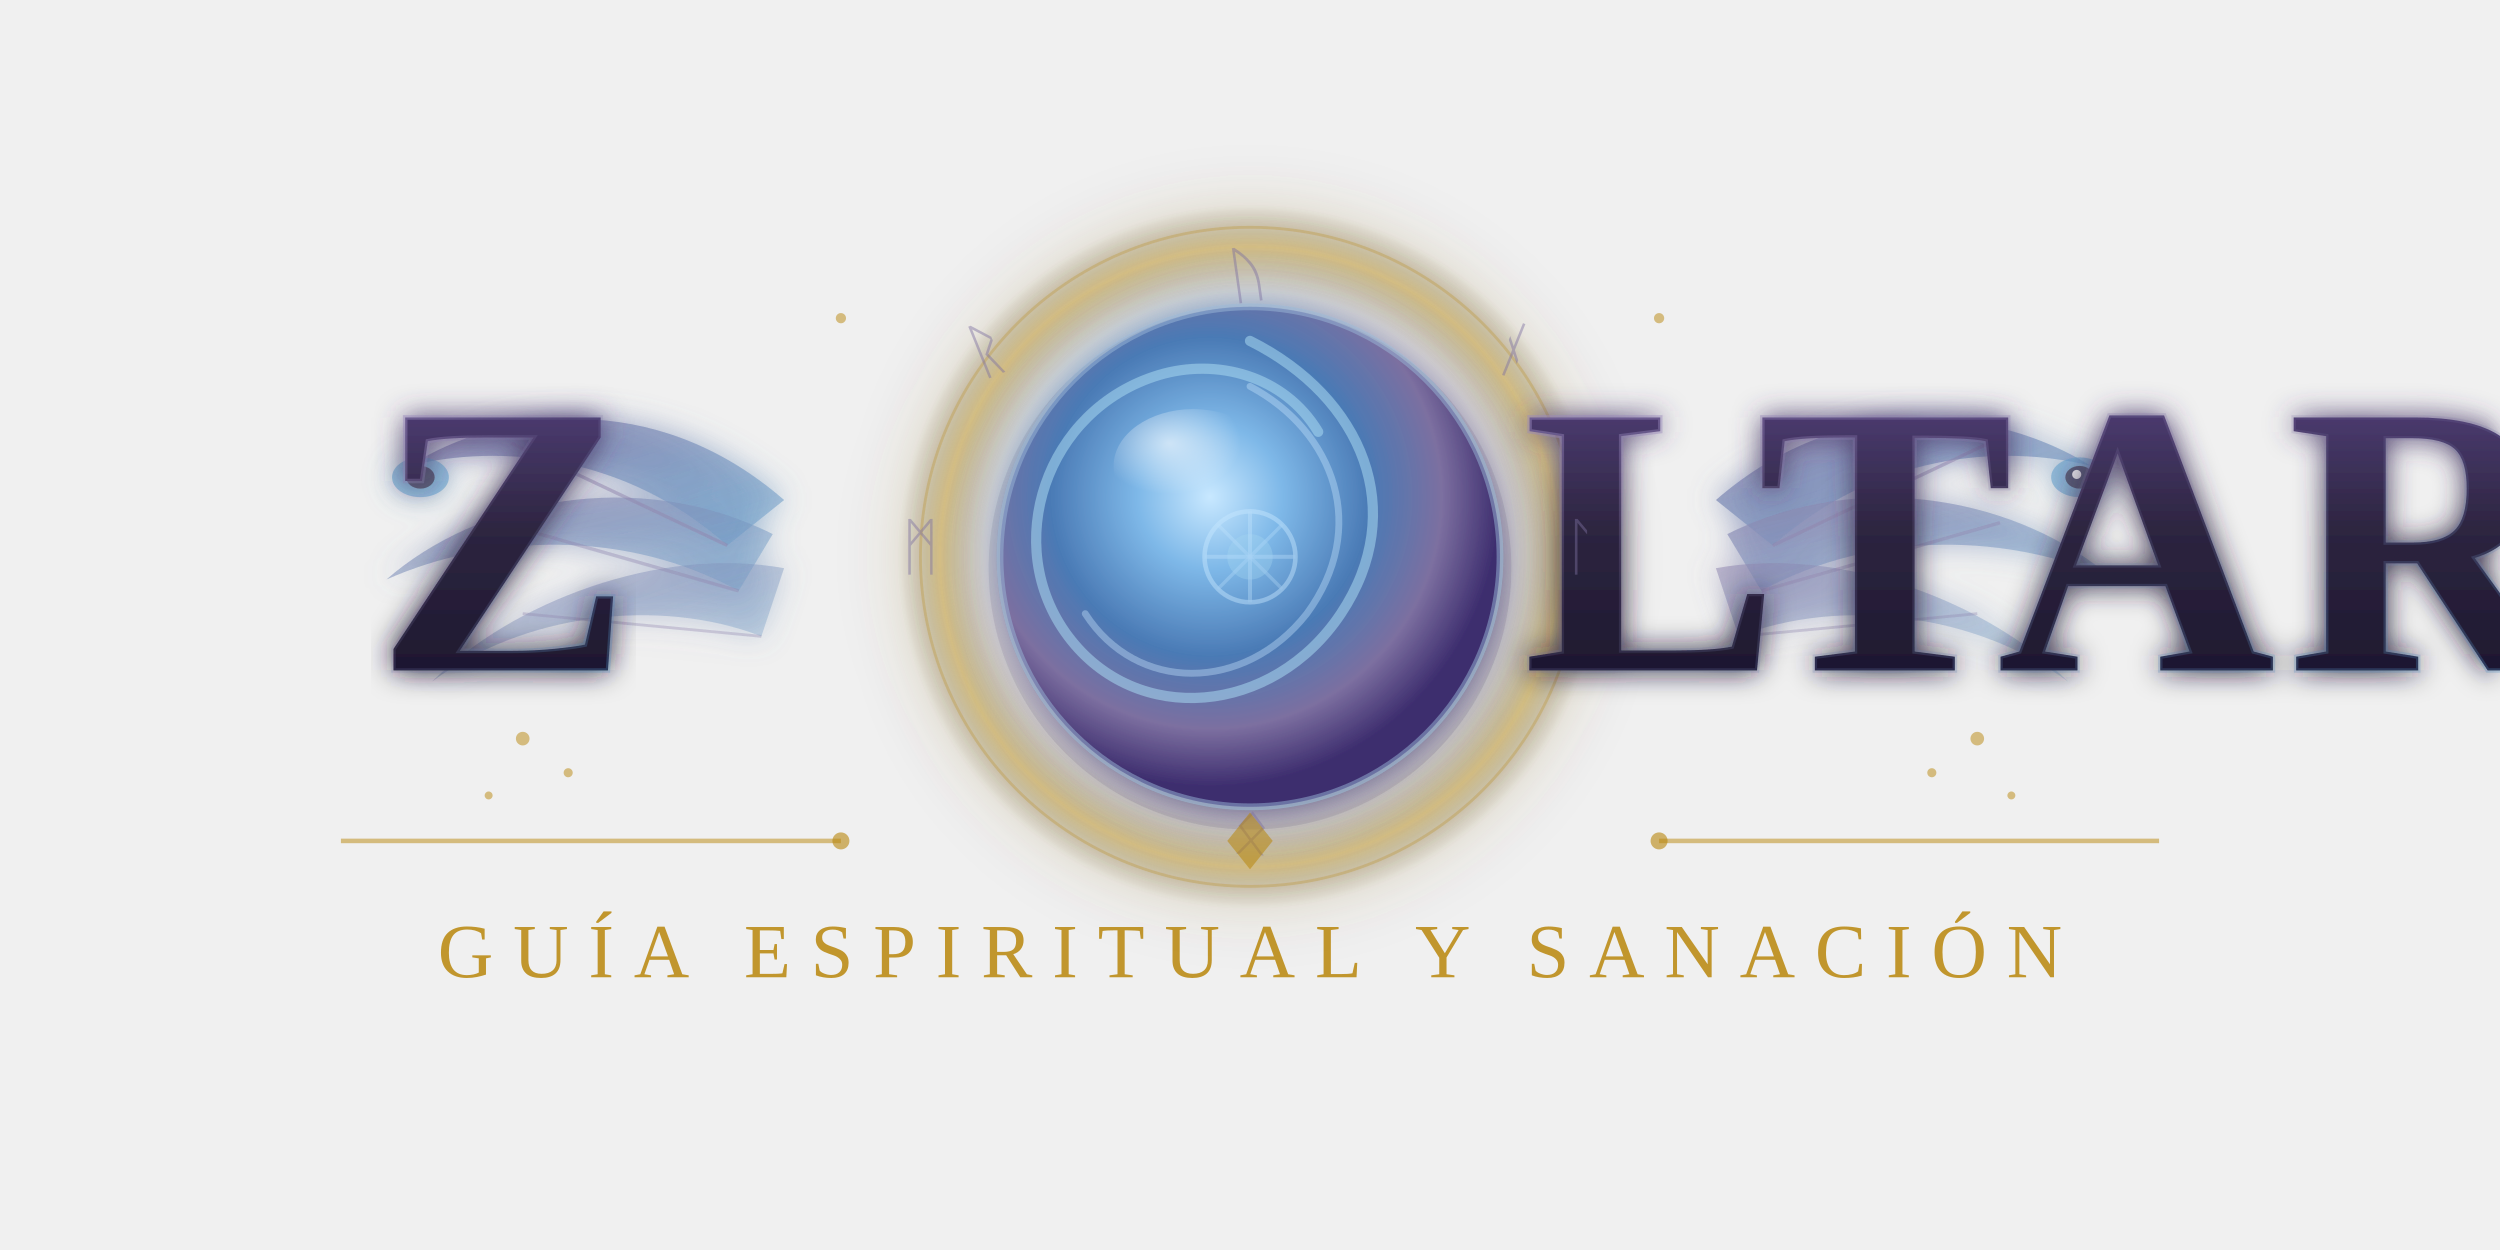
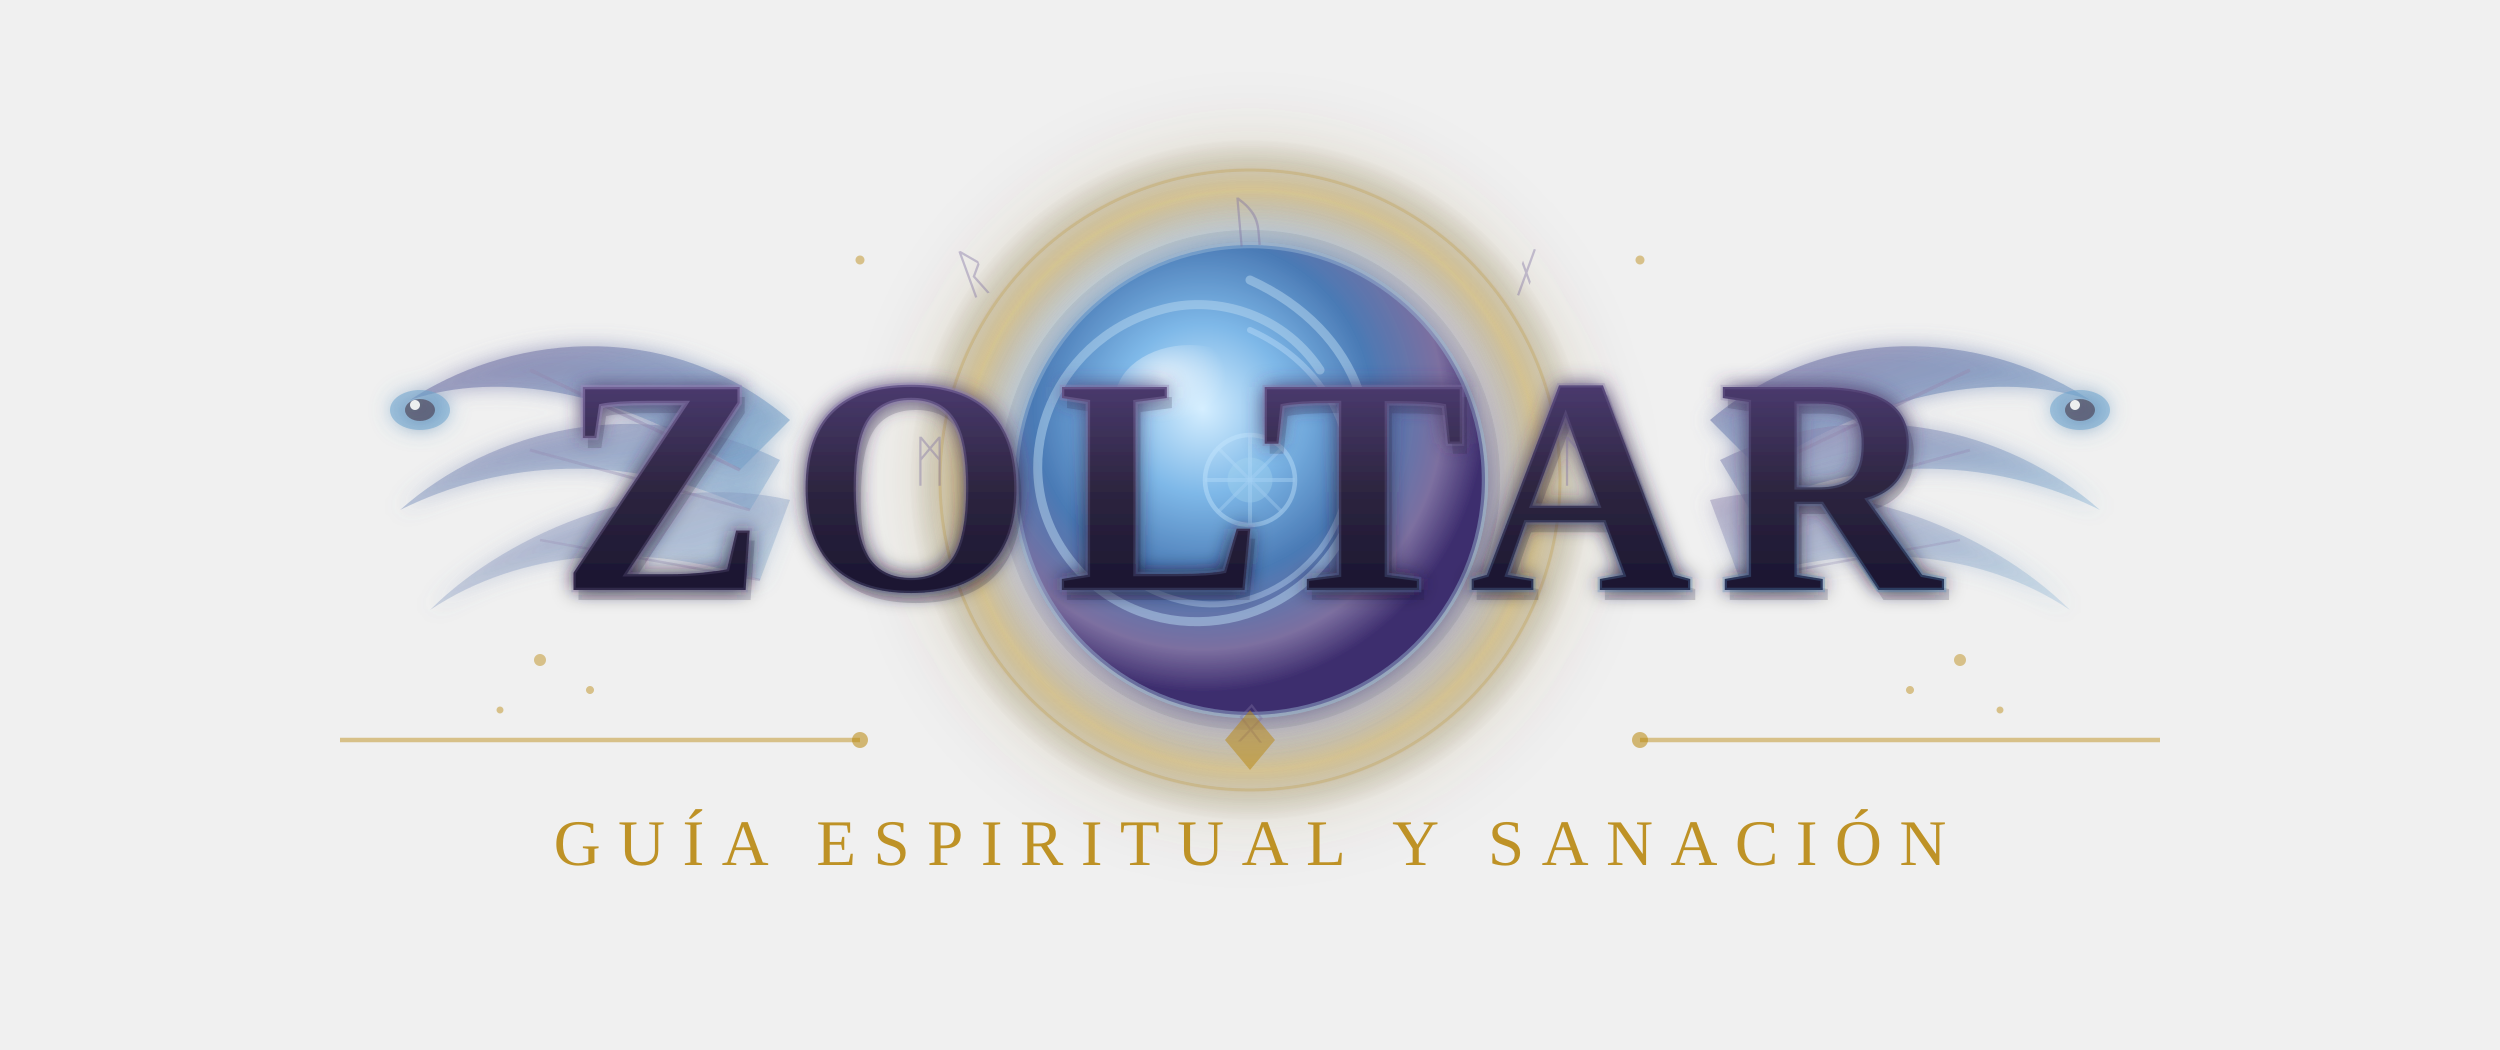
- <svg xmlns="http://www.w3.org/2000/svg" viewBox="0 0 440 220" width="440" height="220" role="img" aria-label="Zoltar — Guía Espiritual y Sanación">
+ <svg xmlns="http://www.w3.org/2000/svg" viewBox="0 0 500 210" role="img" aria-label="Zoltar — Guía Espiritual y Sanación">
  <defs>
-     <filter id="orbGlow" x="-50%" y="-50%" width="200%" height="200%">
-       <feGaussianBlur stdDeviation="4" result="blur" />
+     <filter id="orbGlow" x="-60%" y="-60%" width="220%" height="220%">
+       <feGaussianBlur stdDeviation="5" result="blur" />
      <feMerge>
        <feMergeNode in="blur" />
        <feMergeNode in="SourceGraphic" />
      </feMerge>
    </filter>
-     <filter id="textGlow" x="-10%" y="-30%" width="120%" height="160%">
-       <feGaussianBlur stdDeviation="2.5" result="blur" />
+     <filter id="softGlow" x="-20%" y="-40%" width="140%" height="180%">
+       <feGaussianBlur stdDeviation="2" result="blur" />
      <feMerge>
        <feMergeNode in="blur" />
        <feMergeNode in="SourceGraphic" />
      </feMerge>
    </filter>
-     <filter id="haloGlow" x="-40%" y="-40%" width="180%" height="180%">
-       <feGaussianBlur stdDeviation="6" result="blur" />
+     <filter id="haloGlow" x="-50%" y="-50%" width="200%" height="200%">
+       <feGaussianBlur stdDeviation="8" result="blur" />
      <feMerge>
        <feMergeNode in="blur" />
        <feMergeNode in="SourceGraphic" />
      </feMerge>
    </filter>
-     <radialGradient id="orbGrad" cx="42%" cy="38%" r="58%">
-       <stop offset="0%" stop-color="#c8e8ff" />
-       <stop offset="25%" stop-color="#7eb8e8" />
-       <stop offset="55%" stop-color="#4a7ab5" />
-       <stop offset="80%" stop-color="#7c6fa0" />
+     <radialGradient id="orbGrad" cx="40%" cy="35%" r="60%">
+       <stop offset="0%" stop-color="#d4eeff" />
+       <stop offset="30%" stop-color="#7eb8e8" />
+       <stop offset="60%" stop-color="#4a7ab5" />
+       <stop offset="85%" stop-color="#7c6fa0" />
      <stop offset="100%" stop-color="#3d2d6e" />
    </radialGradient>
-     <radialGradient id="orbShimmer" cx="35%" cy="30%" r="45%">
-       <stop offset="0%" stop-color="white" stop-opacity="0.6" />
+     <radialGradient id="orbShimmer" cx="32%" cy="28%" r="42%">
+       <stop offset="0%" stop-color="white" stop-opacity="0.65" />
      <stop offset="100%" stop-color="white" stop-opacity="0" />
    </radialGradient>
-     <radialGradient id="swirlGrad" cx="50%" cy="50%" r="50%">
-       <stop offset="0%" stop-color="#a8d8f0" stop-opacity="0.9" />
-       <stop offset="50%" stop-color="#7c6fa0" stop-opacity="0.6" />
-       <stop offset="100%" stop-color="#2d2540" stop-opacity="0.1" />
-     </radialGradient>
-     <radialGradient id="haloGrad" cx="50%" cy="50%" r="50%">
-       <stop offset="75%" stop-color="transparent" />
-       <stop offset="88%" stop-color="#b8860b" stop-opacity="0.35" />
+     <radialGradient id="haloRing" cx="50%" cy="50%" r="50%">
+       <stop offset="72%" stop-color="transparent" />
+       <stop offset="85%" stop-color="#b8860b" stop-opacity="0.3" />
      <stop offset="100%" stop-color="transparent" />
    </radialGradient>
-     <linearGradient id="letterGrad" x1="0%" y1="0%" x2="0%" y2="100%">
+     <linearGradient id="letterFill" x1="0%" y1="0%" x2="0%" y2="100%">
      <stop offset="0%" stop-color="#4a3a6e" />
-       <stop offset="45%" stop-color="#2d2540" />
-       <stop offset="100%" stop-color="#1e1830" />
+       <stop offset="50%" stop-color="#2d2540" />
+       <stop offset="100%" stop-color="#1a1530" />
    </linearGradient>
-     <linearGradient id="letterShimmer" x1="0%" y1="0%" x2="100%" y2="100%">
-       <stop offset="0%" stop-color="#9b8abf" stop-opacity="0.8" />
-       <stop offset="40%" stop-color="#7c6fa0" stop-opacity="0.3" />
-       <stop offset="100%" stop-color="#4a90c4" stop-opacity="0.5" />
+     <linearGradient id="letterEdge" x1="0%" y1="0%" x2="100%" y2="100%">
+       <stop offset="0%" stop-color="#9b8abf" stop-opacity="0.9" />
+       <stop offset="50%" stop-color="#7c6fa0" stop-opacity="0.4" />
+       <stop offset="100%" stop-color="#4a90c4" stop-opacity="0.6" />
    </linearGradient>
-     <linearGradient id="wingGrad" x1="0%" y1="0%" x2="100%" y2="100%">
-       <stop offset="0%" stop-color="#7c6fa0" stop-opacity="0.9" />
-       <stop offset="100%" stop-color="#4a90c4" stop-opacity="0.5" />
+     <linearGradient id="wingFill" x1="0%" y1="0%" x2="100%" y2="100%">
+       <stop offset="0%" stop-color="#7c6fa0" stop-opacity="0.85" />
+       <stop offset="100%" stop-color="#4a90c4" stop-opacity="0.45" />
    </linearGradient>
  </defs>
-   <circle cx="220" cy="98" r="62" fill="url(#haloGrad)" filter="url(#haloGlow)" />
-   <circle cx="220" cy="98" r="58" fill="none" stroke="#b8860b" stroke-width="0.5" stroke-opacity="0.25" />
-   <g opacity="0.82" filter="url(#textGlow)">
-     <path d="M 138 88 C 115 68, 88 72, 72 82 C 88 78, 110 80, 128 96 Z" fill="url(#wingGrad)" />
-     <path d="M 136 94 C 112 82, 84 88, 68 102 C 86 94, 110 93, 130 104 Z" fill="url(#wingGrad)" opacity="0.8" />
-     <path d="M 138 100 C 116 96, 90 106, 76 120 C 92 108, 116 105, 134 112 Z" fill="url(#wingGrad)" opacity="0.6" />
-     <ellipse cx="74" cy="84" rx="5" ry="3.5" fill="#4a90c4" opacity="0.6" />
-     <ellipse cx="74" cy="84" rx="2.5" ry="2" fill="#2d2540" opacity="0.8" />
-     <circle cx="73.5" cy="83.5" r="0.8" fill="white" opacity="0.9" />
-     <line x1="128" y1="96" x2="90" y2="78" stroke="#7c6fa0" stroke-width="0.6" stroke-opacity="0.5" />
-     <line x1="130" y1="104" x2="88" y2="92" stroke="#7c6fa0" stroke-width="0.6" stroke-opacity="0.4" />
-     <line x1="134" y1="112" x2="92" y2="108" stroke="#7c6fa0" stroke-width="0.5" stroke-opacity="0.35" />
+   <circle cx="250" cy="96" r="68" fill="url(#haloRing)" filter="url(#haloGlow)" />
+   <circle cx="250" cy="96" r="62" fill="none" stroke="#b8860b" stroke-width="0.6" stroke-opacity="0.2" />
+   <g opacity="0.8" filter="url(#softGlow)">
+     <path d="M158 84 C132 62,100 68, 82 80 C100 74,124 78,148 94 Z" fill="url(#wingFill)" />
+     <path d="M156 92 C128 78, 98 86, 80 102 C100 92,126 90,150 102 Z" fill="url(#wingFill)" opacity="0.75" />
+     <path d="M158 100 C132 94,102 106, 86 122 C104 110,128 108,152 116 Z" fill="url(#wingFill)" opacity="0.55" />
+     <ellipse cx="84" cy="82" rx="6" ry="4" fill="#4a90c4" opacity="0.55" />
+     <ellipse cx="84" cy="82" rx="3" ry="2.2" fill="#2d2540" opacity="0.75" />
+     <circle cx="83" cy="81" r="1" fill="white" opacity="0.9" />
+     <line x1="148" y1="94" x2="106" y2="74" stroke="#7c6fa0" stroke-width="0.7" stroke-opacity="0.45" />
+     <line x1="150" y1="102" x2="106" y2="90" stroke="#7c6fa0" stroke-width="0.6" stroke-opacity="0.35" />
+     <line x1="152" y1="116" x2="108" y2="108" stroke="#7c6fa0" stroke-width="0.5" stroke-opacity="0.3" />
  </g>
-   <g opacity="0.82" filter="url(#textGlow)">
-     <path d="M 302 88 C 325 68, 352 72, 368 82 C 352 78, 330 80, 312 96 Z" fill="url(#wingGrad)" />
-     <path d="M 304 94 C 328 82, 356 88, 372 102 C 354 94, 330 93, 310 104 Z" fill="url(#wingGrad)" opacity="0.8" />
-     <path d="M 302 100 C 324 96, 350 106, 364 120 C 348 108, 324 105, 306 112 Z" fill="url(#wingGrad)" opacity="0.6" />
-     <ellipse cx="366" cy="84" rx="5" ry="3.5" fill="#4a90c4" opacity="0.6" />
-     <ellipse cx="366" cy="84" rx="2.5" ry="2" fill="#2d2540" opacity="0.8" />
-     <circle cx="365.5" cy="83.5" r="0.8" fill="white" opacity="0.9" />
-     <line x1="312" y1="96" x2="350" y2="78" stroke="#7c6fa0" stroke-width="0.6" stroke-opacity="0.5" />
-     <line x1="310" y1="104" x2="352" y2="92" stroke="#7c6fa0" stroke-width="0.6" stroke-opacity="0.4" />
-     <line x1="306" y1="112" x2="348" y2="108" stroke="#7c6fa0" stroke-width="0.5" stroke-opacity="0.35" />
+   <g opacity="0.8" filter="url(#softGlow)">
+     <path d="M342 84 C368 62,400 68, 418 80 C400 74,376 78,352 94 Z" fill="url(#wingFill)" />
+     <path d="M344 92 C372 78, 402 86, 420 102 C400 92,374 90,350 102 Z" fill="url(#wingFill)" opacity="0.75" />
+     <path d="M342 100 C368 94,398 106, 414 122 C396 110,372 108,348 116 Z" fill="url(#wingFill)" opacity="0.55" />
+     <ellipse cx="416" cy="82" rx="6" ry="4" fill="#4a90c4" opacity="0.55" />
+     <ellipse cx="416" cy="82" rx="3" ry="2.2" fill="#2d2540" opacity="0.75" />
+     <circle cx="415" cy="81" r="1" fill="white" opacity="0.9" />
+     <line x1="352" y1="94" x2="394" y2="74" stroke="#7c6fa0" stroke-width="0.7" stroke-opacity="0.45" />
+     <line x1="350" y1="102" x2="394" y2="90" stroke="#7c6fa0" stroke-width="0.6" stroke-opacity="0.35" />
+     <line x1="348" y1="116" x2="392" y2="108" stroke="#7c6fa0" stroke-width="0.5" stroke-opacity="0.3" />
  </g>
  <g filter="url(#orbGlow)">
-     <circle cx="220" cy="100" r="46" fill="#2d2540" opacity="0.12" />
-     <circle cx="220" cy="98" r="44" fill="url(#orbGrad)" />
-     <g opacity="0.55">
-       <path d="M220 60 C240 70 248 90 236 108 C224 126 200 128 188 112 C176 96 184 72 204 66 C214 63 226 66 232 76" fill="none" stroke="#a8d8f0" stroke-width="1.8" stroke-linecap="round" />
-       <path d="M220 68 C235 76 241 93 230 108 C219 122 200 122 191 108" fill="none" stroke="#c8e8ff" stroke-width="1.2" stroke-linecap="round" opacity="0.7" />
-       <circle cx="220" cy="98" r="8" fill="none" stroke="#c8e8ff" stroke-width="0.8" opacity="0.8" />
-       <circle cx="220" cy="98" r="4" fill="#a8d8f0" opacity="0.6" />
-       <line x1="220" y1="90" x2="220" y2="106" stroke="#c8e8ff" stroke-width="0.7" opacity="0.6" />
-       <line x1="212" y1="98" x2="228" y2="98" stroke="#c8e8ff" stroke-width="0.7" opacity="0.6" />
-       <line x1="214.3" y1="92.3" x2="225.7" y2="103.7" stroke="#c8e8ff" stroke-width="0.6" opacity="0.5" />
-       <line x1="225.7" y1="92.3" x2="214.3" y2="103.7" stroke="#c8e8ff" stroke-width="0.6" opacity="0.5" />
+     <circle cx="250" cy="96" r="50" fill="#2d2540" opacity="0.1" />
+     <circle cx="250" cy="96" r="47" fill="url(#orbGrad)" />
+     <g opacity="0.5">
+       <path d="M250 56 C272 66,280 88,268 108 C256 128,228 130,214 112 C200 94,210 68,232 62 C242 59,256 62,264 74" fill="none" stroke="#b8d8f0" stroke-width="1.8" stroke-linecap="round" />
+       <path d="M250 66 C268 74,276 94,264 110 C252 125,232 124,220 110" fill="none" stroke="#d0eaff" stroke-width="1.2" stroke-linecap="round" opacity="0.7" />
+       <circle cx="250" cy="96" r="9" fill="none" stroke="#c8e8ff" stroke-width="0.9" opacity="0.8" />
+       <circle cx="250" cy="96" r="4.5" fill="#aad8f0" opacity="0.65" />
+       <line x1="250" y1="87" x2="250" y2="105" stroke="#c8e8ff" stroke-width="0.8" opacity="0.6" />
+       <line x1="241" y1="96" x2="259" y2="96" stroke="#c8e8ff" stroke-width="0.8" opacity="0.6" />
+       <line x1="243.6" y1="89.6" x2="256.4" y2="102.4" stroke="#c8e8ff" stroke-width="0.65" opacity="0.5" />
+       <line x1="256.4" y1="89.6" x2="243.6" y2="102.4" stroke="#c8e8ff" stroke-width="0.65" opacity="0.5" />
    </g>
-     <ellipse cx="210" cy="82" rx="14" ry="10" fill="url(#orbShimmer)" />
-     <circle cx="220" cy="98" r="44" fill="none" stroke="#9bb8d8" stroke-width="1.2" stroke-opacity="0.5" />
+     <ellipse cx="238" cy="80" rx="15" ry="11" fill="url(#orbShimmer)" />
+     <circle cx="250" cy="96" r="47" fill="none" stroke="#9bbbd8" stroke-width="1.3" stroke-opacity="0.45" />
  </g>
-   <text x="66" y="118" font-family="Georgia, 'Times New Roman', serif" font-size="68" font-weight="900" letter-spacing="2" fill="url(#letterGrad)" filter="url(#textGlow)">Z</text>
-   <text x="268" y="118" font-family="Georgia, 'Times New Roman', serif" font-size="68" font-weight="900" letter-spacing="2" fill="url(#letterGrad)" filter="url(#textGlow)">LTAR</text>
-   <text x="66" y="118" font-family="Georgia, 'Times New Roman', serif" font-size="68" font-weight="900" letter-spacing="2" fill="none" stroke="url(#letterShimmer)" stroke-width="0.8" opacity="0.6">Z</text>
-   <text x="268" y="118" font-family="Georgia, 'Times New Roman', serif" font-size="68" font-weight="900" letter-spacing="2" fill="none" stroke="url(#letterShimmer)" stroke-width="0.8" opacity="0.6">LTAR</text>
-   <g font-family="Georgia, serif" font-size="11" fill="#7c6fa0" opacity="0.45" text-anchor="middle">
-     <text x="220" y="52" transform="rotate(-8,220,52)">ᚢ</text>
-     <text x="175" y="65" transform="rotate(-22,175,65)">ᚱ</text>
-     <text x="265" y="65" transform="rotate(22,265,65)">ᚾ</text>
-     <text x="162" y="100">ᛗ</text>
-     <text x="278" y="100">ᛚ</text>
-     <text x="220" y="150" transform="rotate(4,220,150)">ᛟ</text>
+   <text x="251" y="120" font-family="Georgia, 'Times New Roman', serif" font-size="62" font-weight="900" letter-spacing="5" fill="#1a1530" opacity="0.18" text-anchor="middle">ZOLTAR</text>
+   <text x="250" y="118" font-family="Georgia, 'Times New Roman', serif" font-size="62" font-weight="900" letter-spacing="5" fill="url(#letterFill)" text-anchor="middle" filter="url(#softGlow)">ZOLTAR</text>
+   <text x="250" y="118" font-family="Georgia, 'Times New Roman', serif" font-size="62" font-weight="900" letter-spacing="5" fill="none" stroke="url(#letterEdge)" stroke-width="0.9" opacity="0.55" text-anchor="middle">ZOLTAR</text>
+   <g font-family="Georgia, serif" font-size="11" fill="#7c6fa0" opacity="0.4" text-anchor="middle">
+     <text x="250" y="48" transform="rotate(-5,250,48)">ᚢ</text>
+     <text x="196" y="58" transform="rotate(-20,196,58)">ᚱ</text>
+     <text x="304" y="58" transform="rotate(20,304,58)">ᚾ</text>
+     <text x="186" y="96">ᛗ</text>
+     <text x="314" y="96">ᛚ</text>
+     <text x="250" y="148" transform="rotate(3,250,148)">ᛟ</text>
  </g>
-   <line x1="60" y1="148" x2="148" y2="148" stroke="#b8860b" stroke-width="0.8" stroke-opacity="0.5" />
-   <circle cx="148" cy="148" r="1.5" fill="#b8860b" opacity="0.6" />
-   <line x1="380" y1="148" x2="292" y2="148" stroke="#b8860b" stroke-width="0.8" stroke-opacity="0.5" />
-   <circle cx="292" cy="148" r="1.5" fill="#b8860b" opacity="0.6" />
-   <polygon points="220,143 224,148 220,153 216,148" fill="#b8860b" opacity="0.55" />
-   <text x="220" y="172" font-family="Georgia, 'Times New Roman', serif" font-size="13.5" font-weight="400" letter-spacing="3.5" fill="#b8860b" text-anchor="middle" opacity="0.85">GUÍA ESPIRITUAL Y SANACIÓN</text>
-   <g fill="#b8860b" opacity="0.5">
-     <circle cx="92" cy="130" r="1.2" />
-     <circle cx="100" cy="136" r="0.8" />
-     <circle cx="86" cy="140" r="0.7" />
-     <circle cx="348" cy="130" r="1.2" />
-     <circle cx="340" cy="136" r="0.8" />
-     <circle cx="354" cy="140" r="0.7" />
-     <circle cx="148" cy="56" r="0.9" />
-     <circle cx="292" cy="56" r="0.9" />
+   <line x1="68" y1="148" x2="172" y2="148" stroke="#b8860b" stroke-width="0.9" stroke-opacity="0.45" />
+   <circle cx="172" cy="148" r="1.6" fill="#b8860b" opacity="0.55" />
+   <line x1="432" y1="148" x2="328" y2="148" stroke="#b8860b" stroke-width="0.9" stroke-opacity="0.45" />
+   <circle cx="328" cy="148" r="1.6" fill="#b8860b" opacity="0.55" />
+   <polygon points="250,142 255,148 250,154 245,148" fill="#b8860b" opacity="0.5" />
+   <text x="250" y="173" font-family="Georgia, 'Times New Roman', serif" font-size="13" font-weight="400" letter-spacing="3.5" fill="#b8860b" text-anchor="middle" opacity="0.88">GUÍA ESPIRITUAL Y SANACIÓN</text>
+   <g fill="#b8860b" opacity="0.45">
+     <circle cx="108" cy="132" r="1.2" />
+     <circle cx="118" cy="138" r="0.8" />
+     <circle cx="100" cy="142" r="0.7" />
+     <circle cx="392" cy="132" r="1.2" />
+     <circle cx="382" cy="138" r="0.8" />
+     <circle cx="400" cy="142" r="0.7" />
+     <circle cx="172" cy="52" r="0.9" />
+     <circle cx="328" cy="52" r="0.9" />
  </g>
</svg>
